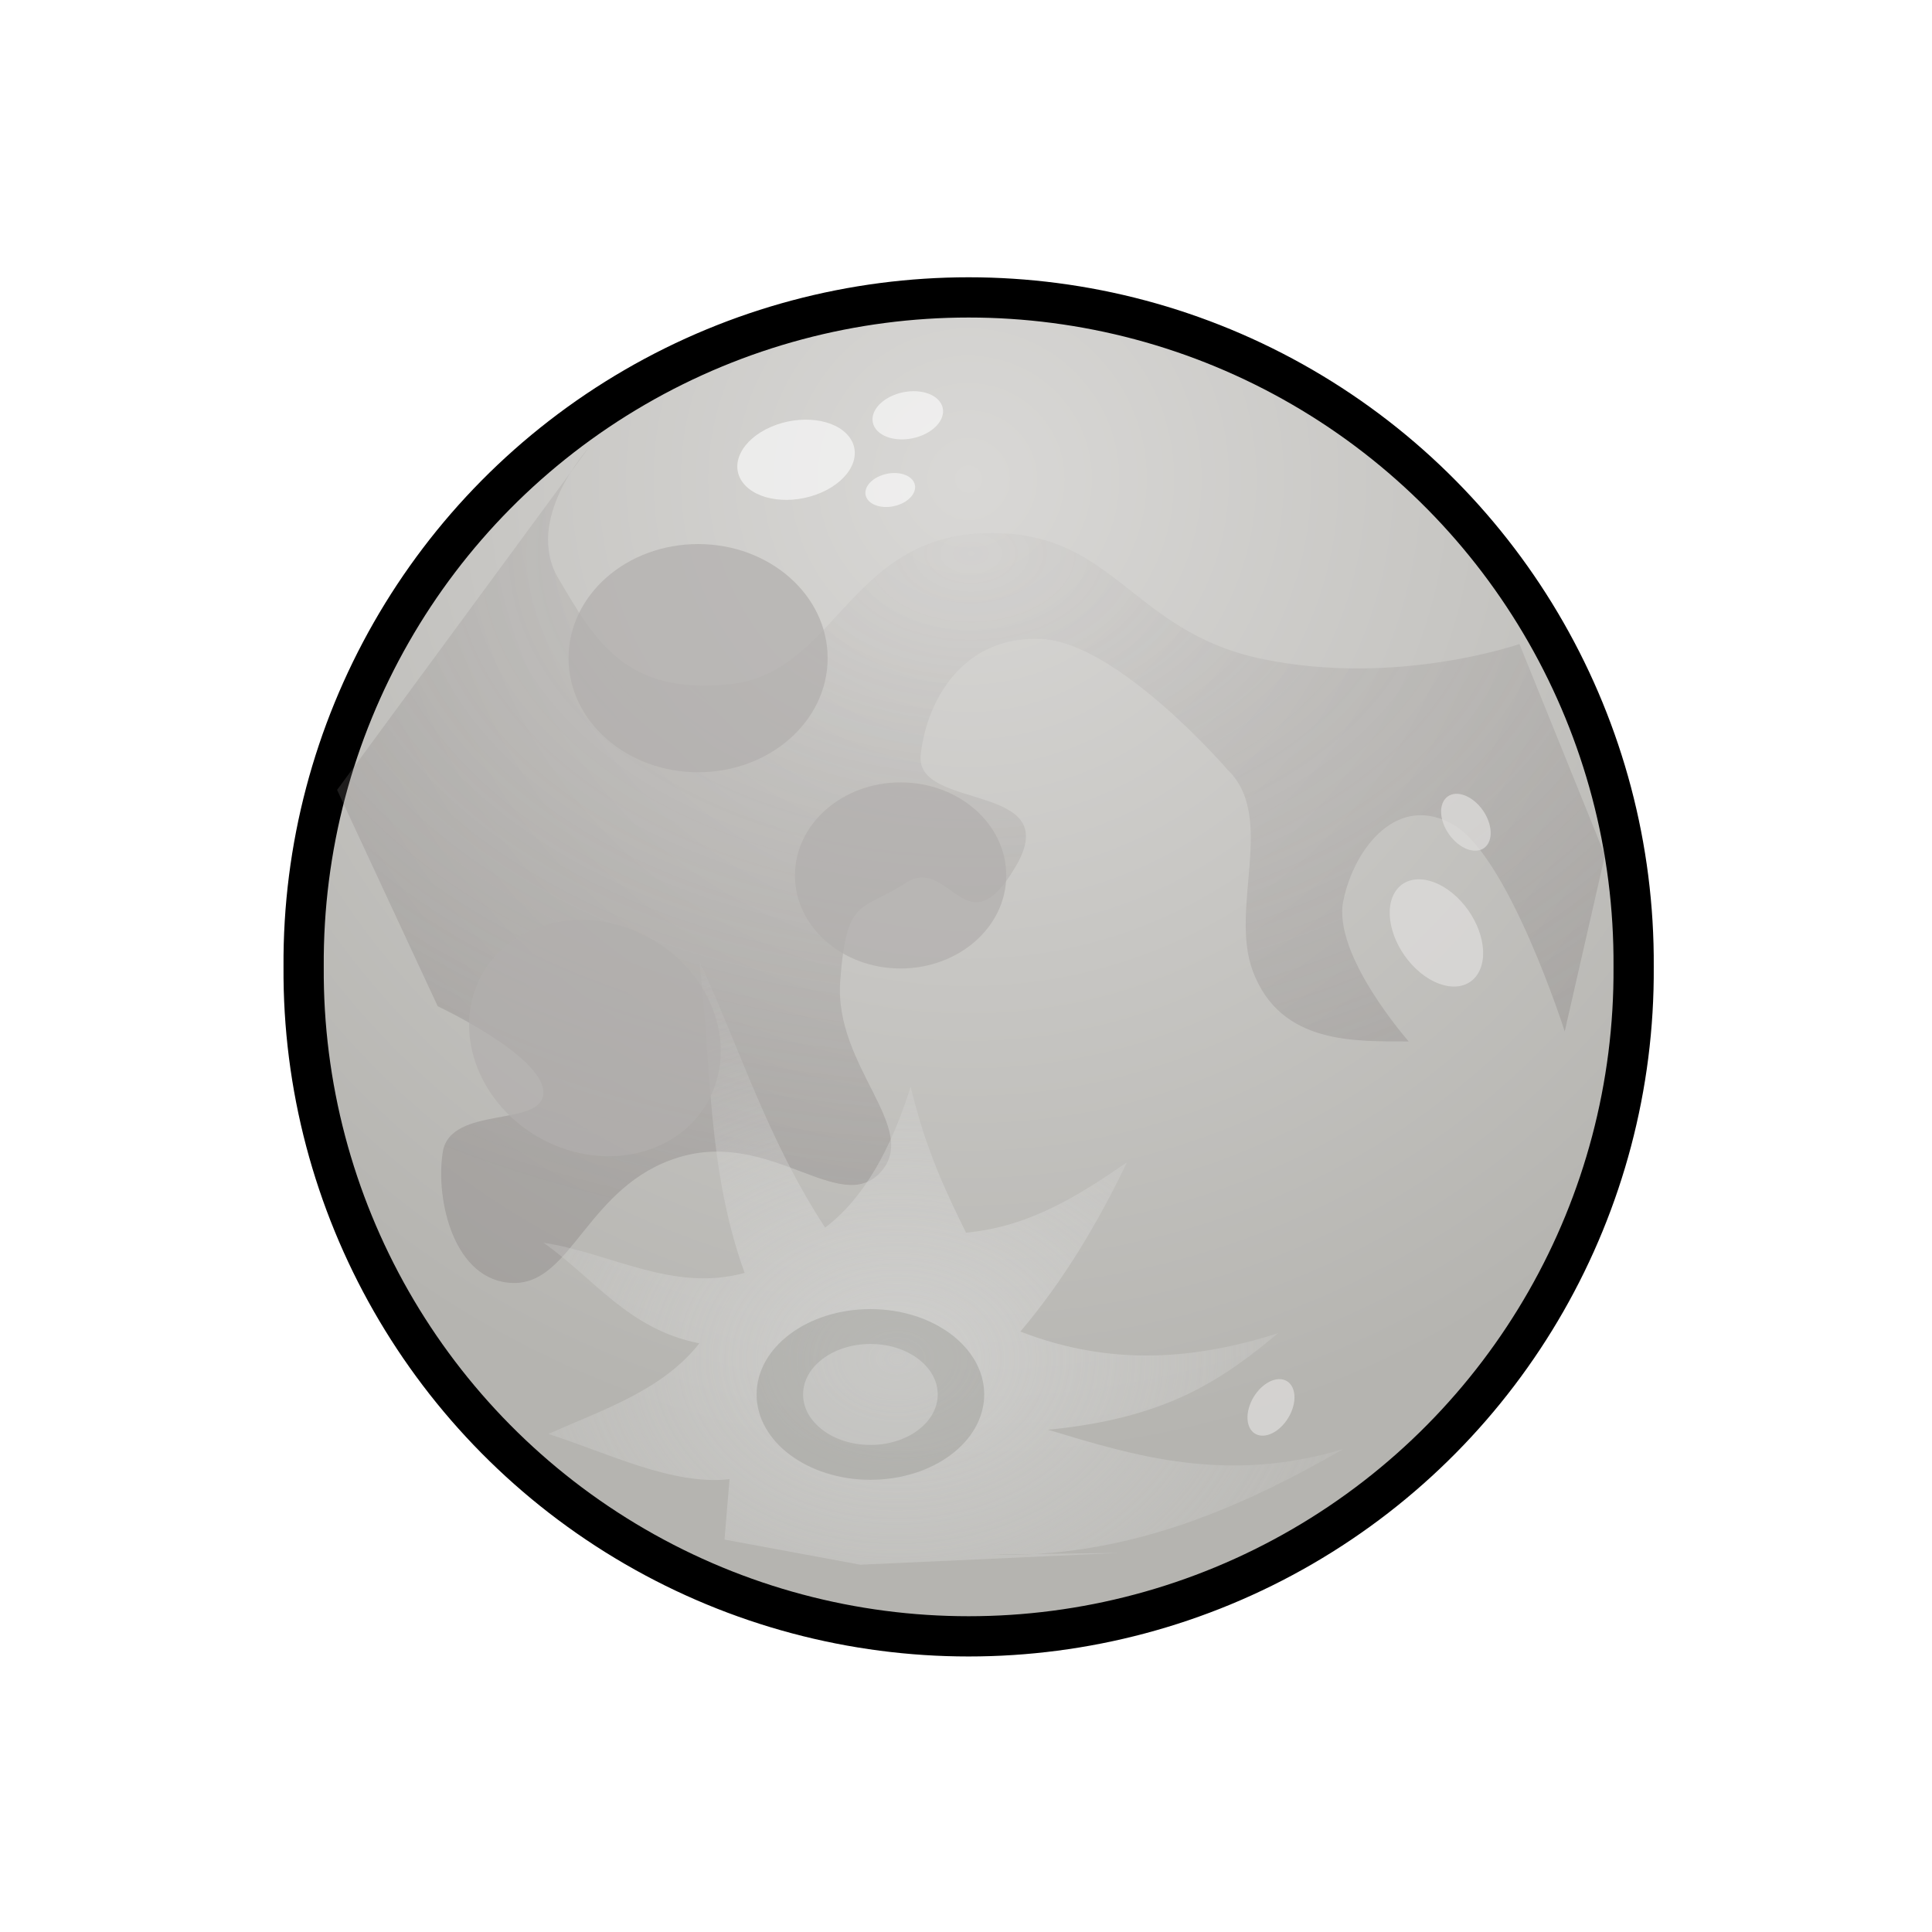
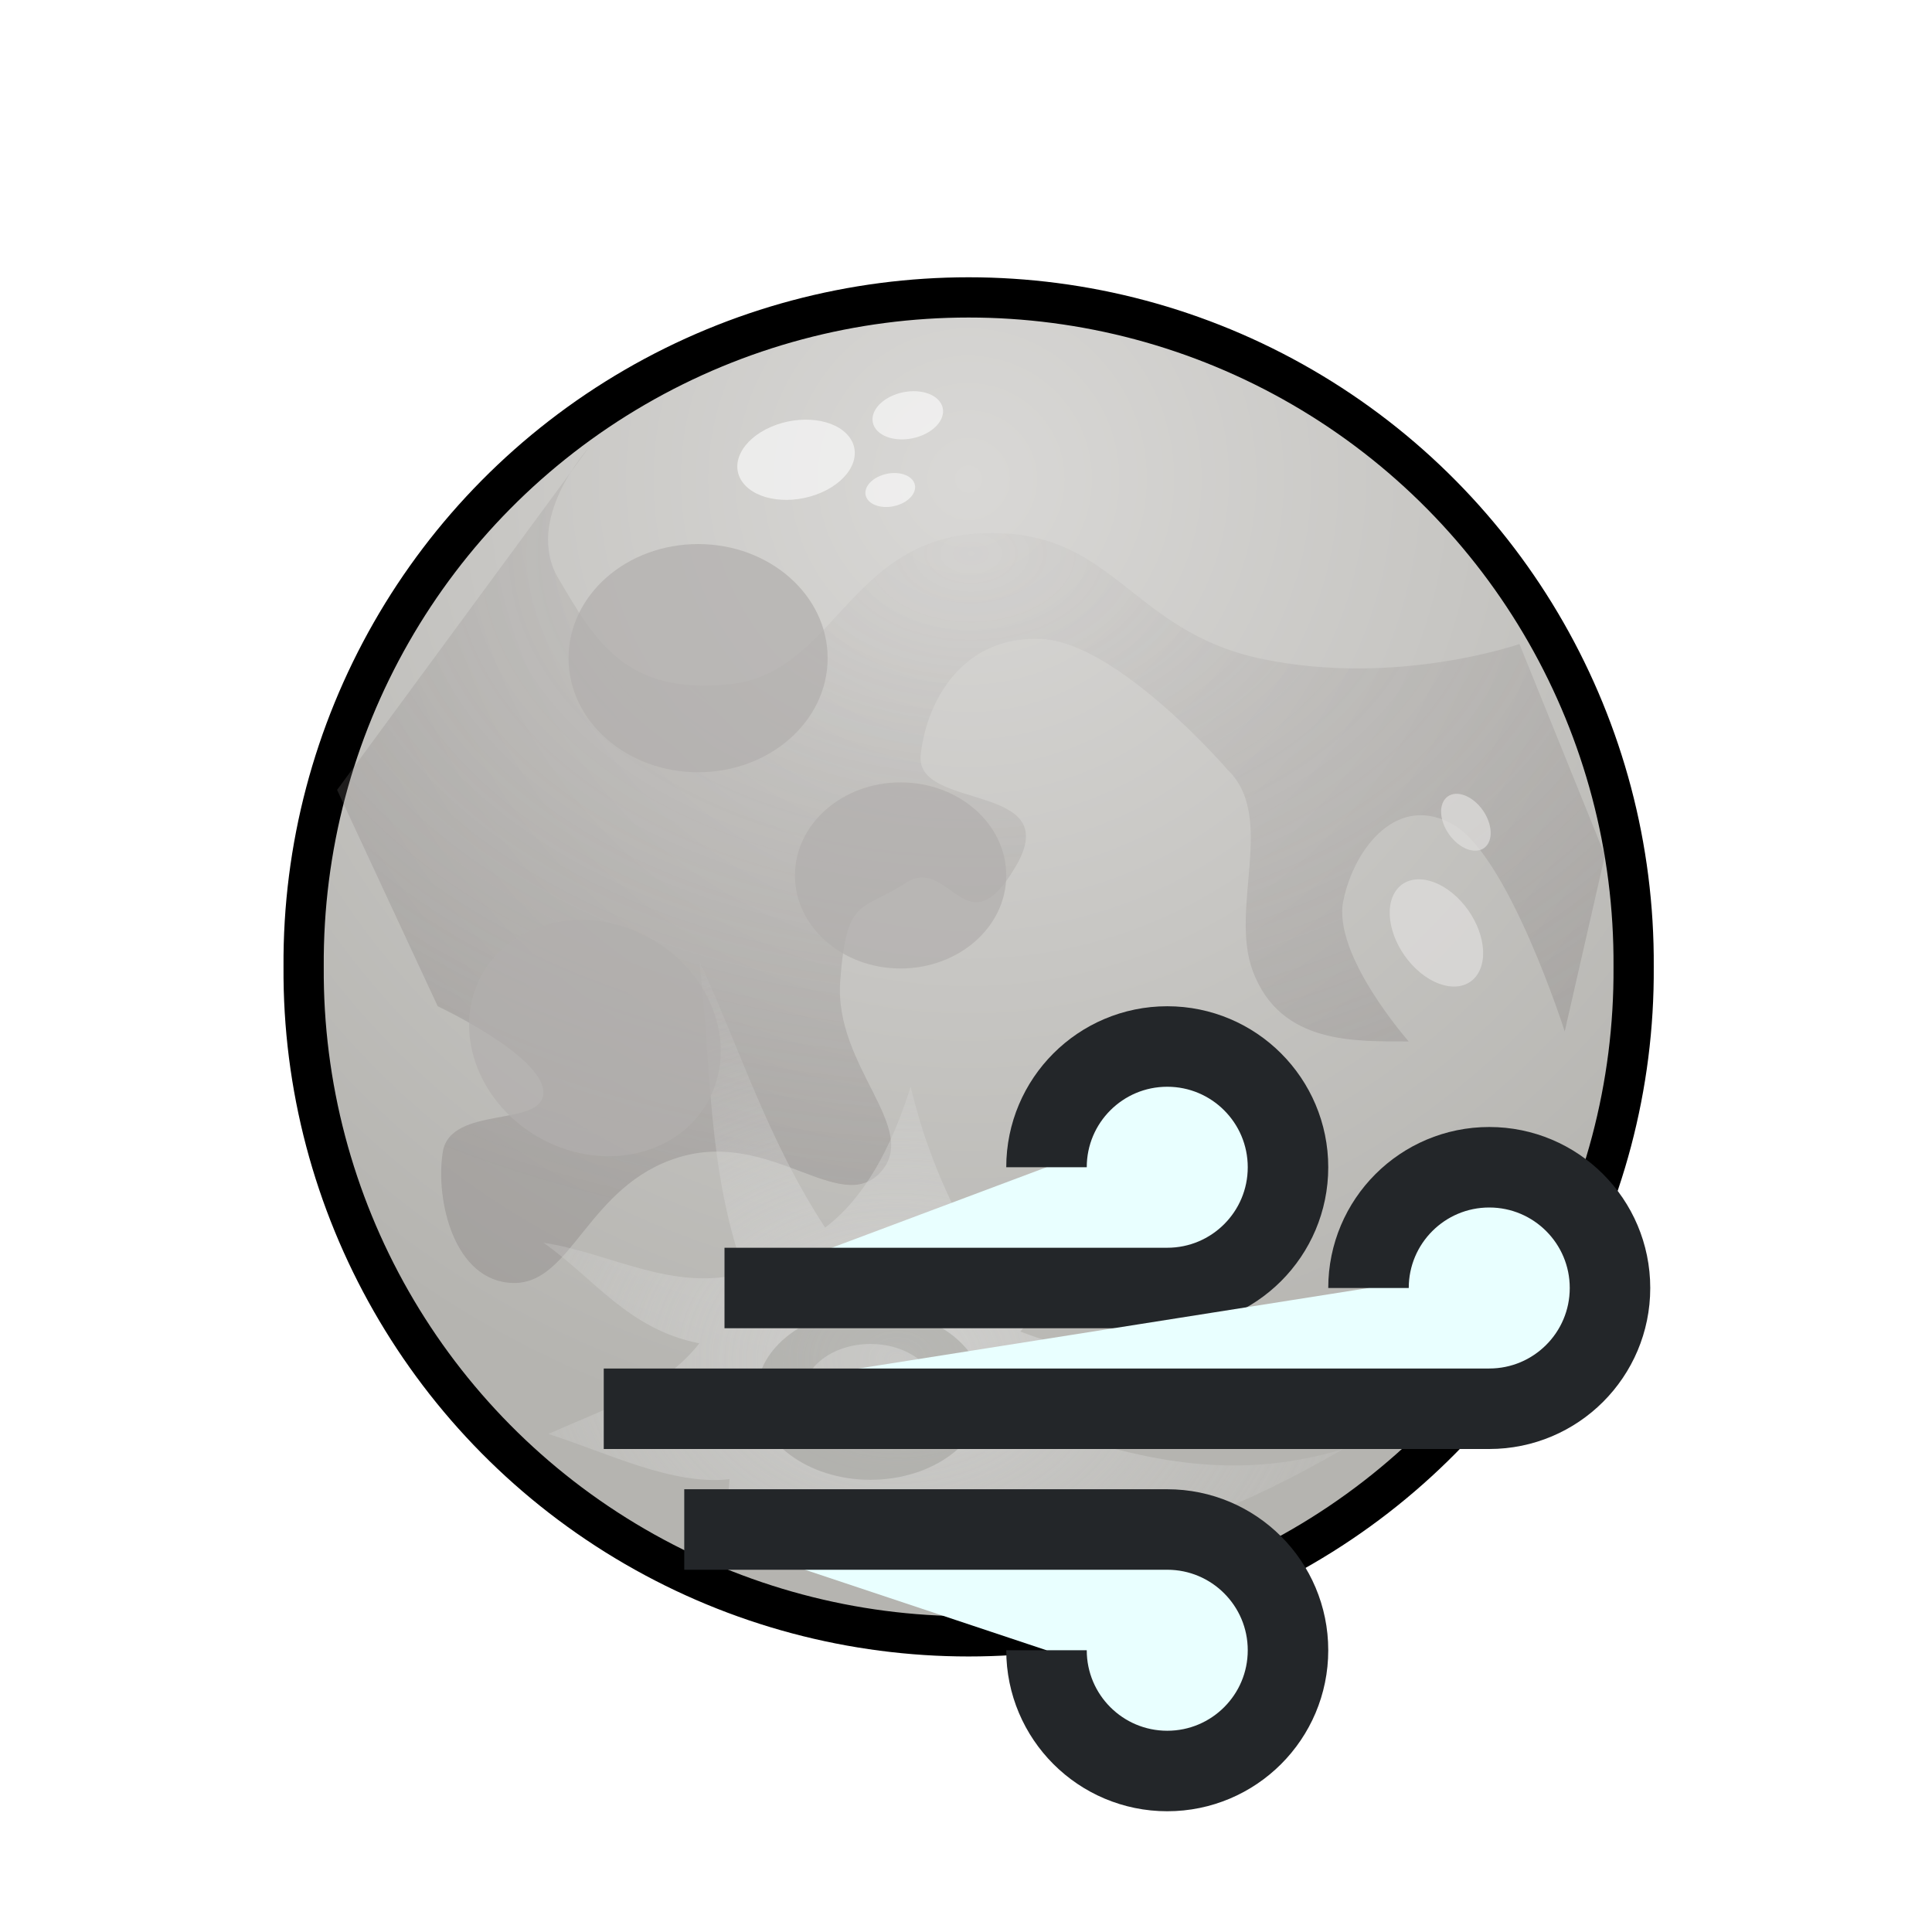
<svg xmlns="http://www.w3.org/2000/svg" xmlns:xlink="http://www.w3.org/1999/xlink" width="48px" height="48px" id="svg1306" version="1.1">
  <defs id="defs1308">
    <linearGradient id="linearGradient5199">
      <stop style="stop-color:#7e7878;stop-opacity:0.097;" offset="0" id="stop5201" />
      <stop style="stop-color:#7e7878;stop-opacity:1;" offset="1" id="stop5203" />
    </linearGradient>
    <linearGradient id="linearGradient5191">
      <stop style="stop-color:#dadad9;stop-opacity:1;" offset="0" id="stop5193" />
      <stop style="stop-color:#dadad9;stop-opacity:0;" offset="1" id="stop5195" />
    </linearGradient>
    <linearGradient id="linearGradient5164">
      <stop style="stop-color:white;stop-opacity:1;" offset="0" id="stop5166" />
      <stop style="stop-color:white;stop-opacity:0;" offset="1" id="stop5168" />
    </linearGradient>
    <linearGradient id="linearGradient5154">
      <stop style="stop-color:#d9d8d6;stop-opacity:1;" offset="0" id="stop5156" />
      <stop style="stop-color:#b5b4b0;stop-opacity:1;" offset="1" id="stop5158" />
    </linearGradient>
    <radialGradient xlink:href="#linearGradient5154" id="radialGradient5160" cx="23.071" cy="6.893" fx="23.071" fy="6.893" r="22.813" gradientUnits="userSpaceOnUse" gradientTransform="matrix(1.440625,4.174343e-16,-4.174186e-16,1.440625,-10.16586,-3.037035)" />
    <radialGradient xlink:href="#linearGradient5164" id="radialGradient5170" cx="23.688" cy="23.428" fx="23.688" fy="23.428" r="22.451" gradientUnits="userSpaceOnUse" />
    <radialGradient xlink:href="#linearGradient5191" id="radialGradient5197" cx="22.288" cy="34.537" fx="22.288" fy="34.537" r="9.938" gradientTransform="matrix(1.498147,2.619729e-16,-1.977154e-16,1.130677,-11.10293,-5.288817)" gradientUnits="userSpaceOnUse" />
    <radialGradient xlink:href="#linearGradient5199" id="radialGradient5205" cx="24.125" cy="9.735" fx="24.125" fy="9.735" r="15.75" gradientTransform="matrix(1.652014,3.935566e-16,-2.592475e-16,1.088231,-15.72984,3.156134)" gradientUnits="userSpaceOnUse" />
  </defs>
  <g id="layer1">
    <g id="g1">
      <path style="opacity:1;color:black;fill:url(#radialGradient5160);fill-opacity:1;fill-rule:evenodd;stroke:#000000;stroke-width:1.34;stroke-linecap:butt;stroke-linejoin:round;marker:none;marker-start:none;marker-mid:none;marker-end:none;stroke-miterlimit:4;stroke-dasharray:none;stroke-dashoffset:0;stroke-opacity:1;visibility:visible;display:inline;overflow:visible" id="path1314" d="M 45.214 23.143 A 22.143 22.143 0 1 1  0.929,23.143 A 22.143 22.143 0 1 1  45.214 23.143 z" transform="matrix(0.746154,0,0,0.74614,6.850475,6.75386)" />
      <path style="opacity:0.331;color:black;fill:url(#radialGradient5205);fill-opacity:1.0;fill-rule:evenodd;stroke:none;stroke-width:1;stroke-linecap:round;stroke-linejoin:round;marker:none;marker-start:none;marker-mid:none;marker-end:none;stroke-miterlimit:4;stroke-dasharray:none;stroke-dashoffset:0;stroke-opacity:1;visibility:visible;display:inline;overflow:visible" d="M 10.875,25 C 10.875,25 13.469,26.219 13.5,27.125 C 13.531,28.031 11.188,27.438 11,28.625 C 10.812,29.812 11.281,31.844 12.75,31.875 C 14.219,31.906 14.594,29.438 16.875,28.75 C 19.156,28.062 20.875,30.219 21.875,29.125 C 22.875,28.031 20.719,26.5 20.875,24.375 C 21.031,22.25 21.406,22.656 22.5,21.938 C 23.594,21.219 24.003,23.66 25.25,21.5 C 26.455,19.413 22.719,20.156 22.875,18.75 C 23.031,17.344 23.969,15.781 25.875,15.875 C 27.781,15.969 30.5,19.125 30.5,19.125 C 31.711,20.29 30.539,22.551 31.125,24.125 C 31.814,25.973 33.708,25.867 35,25.875 C 35,25.875 33.094,23.719 33.375,22.375 C 33.656,21.031 34.75,19.688 36.125,20.5 C 37.5,21.312 38.875,25.625 38.875,25.625 L 39.875,21.25 L 37.75,16 C 37.75,16 34.719,17.062 31.375,16.375 C 28.031,15.688 27.688,13.094 24.375,13.25 C 21.062,13.406 20.75,16.719 18.125,17 C 15.5,17.281 14.75,15.844 13.875,14.375 C 13,12.906 14.625,11.125 14.625,11.125 L 8.375,19.625 L 10.875,25 z " id="path5152" />
      <path style="opacity:0.646;color:black;fill:url(#radialGradient5197);fill-opacity:1.0;fill-rule:evenodd;stroke:none;stroke-width:1;stroke-linecap:round;stroke-linejoin:round;marker:none;marker-start:none;marker-mid:none;marker-end:none;stroke-miterlimit:4;stroke-dasharray:none;stroke-dashoffset:0;stroke-opacity:1;visibility:visible;display:inline;overflow:visible" d="M 22.625,27 C 23.007,28.589 23.503,29.612 24,30.625 C 25.555,30.484 26.793,29.712 28,28.875 C 27.277,30.384 26.428,31.809 25.352,33.082 C 27.618,33.963 29.719,33.77 31.75,33.125 C 30.325,34.318 28.943,35.24 26.037,35.521 C 28.135,36.155 30.46,36.883 33.375,36 C 30.698,37.546 27.887,38.717 24.625,38.625 L 27.854,38.58 L 21.375,38.875 L 18,38.25 L 18.125,36.75 C 16.714,36.907 15.145,36.119 13.625,35.625 C 14.991,35.019 16.458,34.541 17.375,33.375 C 15.6,33.025 14.753,31.747 13.5,30.875 C 15.167,31.125 16.71,32.116 18.5,31.625 C 17.565,29.042 17.677,26.458 17.375,23.875 C 18.396,26.083 19.061,28.292 20.5,30.5 C 21.46,29.774 22.136,28.55 22.625,27 z " id="path5150" />
      <path style="opacity:0.331;color:black;fill:#bbbbb8;fill-opacity:1;fill-rule:evenodd;stroke:#888984;stroke-width:1.155;stroke-linecap:round;stroke-linejoin:round;marker:none;marker-start:none;marker-mid:none;marker-end:none;stroke-miterlimit:4;stroke-dasharray:none;stroke-dashoffset:0;stroke-opacity:1;visibility:visible;display:inline;overflow:visible" id="path4263" d="M 23.875 34.5 A 2.25 2.25 0 1 1  19.375,34.5 A 2.25 2.25 0 1 1  23.875 34.5 z" transform="matrix(1,0,0,0.75,0,8.769607)" />
      <path style="opacity:0.719;color:black;fill:#b2afad;fill-opacity:1;fill-rule:evenodd;stroke:none;stroke-width:1;stroke-linecap:round;stroke-linejoin:round;marker:none;marker-start:none;marker-mid:none;marker-end:none;stroke-miterlimit:4;stroke-dasharray:none;stroke-dashoffset:0;stroke-opacity:1;visibility:visible;display:inline;overflow:visible" id="path5207" d="M 25 21.75 A 2.625 2.312 0 1 1  19.75,21.75 A 2.625 2.312 0 1 1  25 21.75 z" />
      <path d="M 25 21.75 A 2.625 2.312 0 1 1  19.75,21.75 A 2.625 2.312 0 1 1  25 21.75 z" id="path5209" style="opacity:0.719;color:black;fill:#b2afad;fill-opacity:1;fill-rule:evenodd;stroke:none;stroke-width:1;stroke-linecap:round;stroke-linejoin:round;marker:none;marker-start:none;marker-mid:none;marker-end:none;stroke-miterlimit:4;stroke-dasharray:none;stroke-dashoffset:0;stroke-opacity:1;visibility:visible;display:inline;overflow:visible" transform="matrix(1.22619,0,0,1.22619,-10.09226,-10.31771)" />
      <path transform="matrix(1.060177,0.61609,-0.61609,1.060177,4.459731,-11.05444)" style="opacity:0.719;color:black;fill:#b2afad;fill-opacity:1;fill-rule:evenodd;stroke:none;stroke-width:1;stroke-linecap:round;stroke-linejoin:round;marker:none;marker-start:none;marker-mid:none;marker-end:none;stroke-miterlimit:4;stroke-dasharray:none;stroke-dashoffset:0;stroke-opacity:1;visibility:visible;display:inline;overflow:visible" id="path5211" d="M 25 21.75 A 2.625 2.312 0 1 1  19.75,21.75 A 2.625 2.312 0 1 1  25 21.75 z" />
      <path transform="matrix(0.398445,0.375367,-0.217478,0.387667,31.50244,6.347965)" style="opacity:0.719;color:black;fill:#dfdedc;fill-opacity:1;fill-rule:evenodd;stroke:none;stroke-width:1;stroke-linecap:round;stroke-linejoin:round;marker:none;marker-start:none;marker-mid:none;marker-end:none;stroke-miterlimit:4;stroke-dasharray:none;stroke-dashoffset:0;stroke-opacity:1;visibility:visible;display:inline;overflow:visible" id="path5213" d="M 25 21.75 A 2.625 2.312 0 1 1  19.75,21.75 A 2.625 2.312 0 1 1  25 21.75 z" />
      <path d="M 25 21.75 A 2.625 2.312 0 1 1  19.75,21.75 A 2.625 2.312 0 1 1  25 21.75 z" id="path5215" style="opacity:0.719;color:black;fill:#dfdedc;fill-opacity:1;fill-rule:evenodd;stroke:none;stroke-width:1;stroke-linecap:round;stroke-linejoin:round;marker:none;marker-start:none;marker-mid:none;marker-end:none;stroke-miterlimit:4;stroke-dasharray:none;stroke-dashoffset:0;stroke-opacity:1;visibility:visible;display:inline;overflow:visible" transform="matrix(-9.424576e-2,0.266814,-0.228734,-2.18427e-2,38.6609,29.47153)" />
      <path transform="matrix(0.211478,0.199229,-0.115428,0.205758,34.19839,11.49557)" style="opacity:0.719;color:black;fill:#dfdedc;fill-opacity:1;fill-rule:evenodd;stroke:none;stroke-width:1;stroke-linecap:round;stroke-linejoin:round;marker:none;marker-start:none;marker-mid:none;marker-end:none;stroke-miterlimit:4;stroke-dasharray:none;stroke-dashoffset:0;stroke-opacity:1;visibility:visible;display:inline;overflow:visible" id="path5217" d="M 25 21.75 A 2.625 2.312 0 1 1  19.75,21.75 A 2.625 2.312 0 1 1  25 21.75 z" />
      <path d="M 25 21.75 A 2.625 2.312 0 1 1  19.75,21.75 A 2.625 2.312 0 1 1  25 21.75 z" id="path5219" style="opacity:0.719;color:black;fill:#f7f7f6;fill-opacity:1;fill-rule:evenodd;stroke:none;stroke-width:1;stroke-linecap:round;stroke-linejoin:round;marker:none;marker-start:none;marker-mid:none;marker-end:none;stroke-miterlimit:4;stroke-dasharray:none;stroke-dashoffset:0;stroke-opacity:1;visibility:visible;display:inline;overflow:visible" transform="matrix(0.502196,-0.217849,0.270291,0.352881,2.662133,8.622118)" />
      <path transform="matrix(0.301729,-0.130888,0.162396,0.212018,12.27059,8.635285)" style="opacity:0.719;color:black;fill:#f7f7f6;fill-opacity:1;fill-rule:evenodd;stroke:none;stroke-width:1;stroke-linecap:round;stroke-linejoin:round;marker:none;marker-start:none;marker-mid:none;marker-end:none;stroke-miterlimit:4;stroke-dasharray:none;stroke-dashoffset:0;stroke-opacity:1;visibility:visible;display:inline;overflow:visible" id="path5221" d="M 25 21.75 A 2.625 2.312 0 1 1  19.75,21.75 A 2.625 2.312 0 1 1  25 21.75 z" />
      <path d="M 25 21.75 A 2.625 2.312 0 1 1  19.75,21.75 A 2.625 2.312 0 1 1  25 21.75 z" id="path5223" style="opacity:0.719;color:black;fill:#f7f7f6;fill-opacity:1;fill-rule:evenodd;stroke:none;stroke-width:1;stroke-linecap:round;stroke-linejoin:round;marker:none;marker-start:none;marker-mid:none;marker-end:none;stroke-miterlimit:4;stroke-dasharray:none;stroke-dashoffset:0;stroke-opacity:1;visibility:visible;display:inline;overflow:visible" transform="matrix(0.212633,-9.223866e-2,0.114443,0.149412,14.87145,10.98834)" />
    </g>
+     <g id="g2">
+       <path id="wind1" d="M 18,32 H 29 A 3,3 0 1 0 26,29" style="color:#232629;fill:#e9ffff;fill-opacity:1;stroke:#232629;stroke-width:2;stroke-linejoin:bevel" />
+       <path id="wind2" d="M 15,35 H 37 A 3,3 0 1 0 34,32" style="color:#232629;fill:#e9ffff;fill-opacity:1;stroke:#232629;stroke-width:2;stroke-linejoin:bevel" />
+       <path id="wind3" d="m 17,38 h 12 a 3,3 0 1 1 -3,3" style="color:#232629;fill:#e9ffff;fill-opacity:1;stroke:#232629;stroke-width:2;stroke-linejoin:bevel" />
+     </g>
  </g>
</svg>
